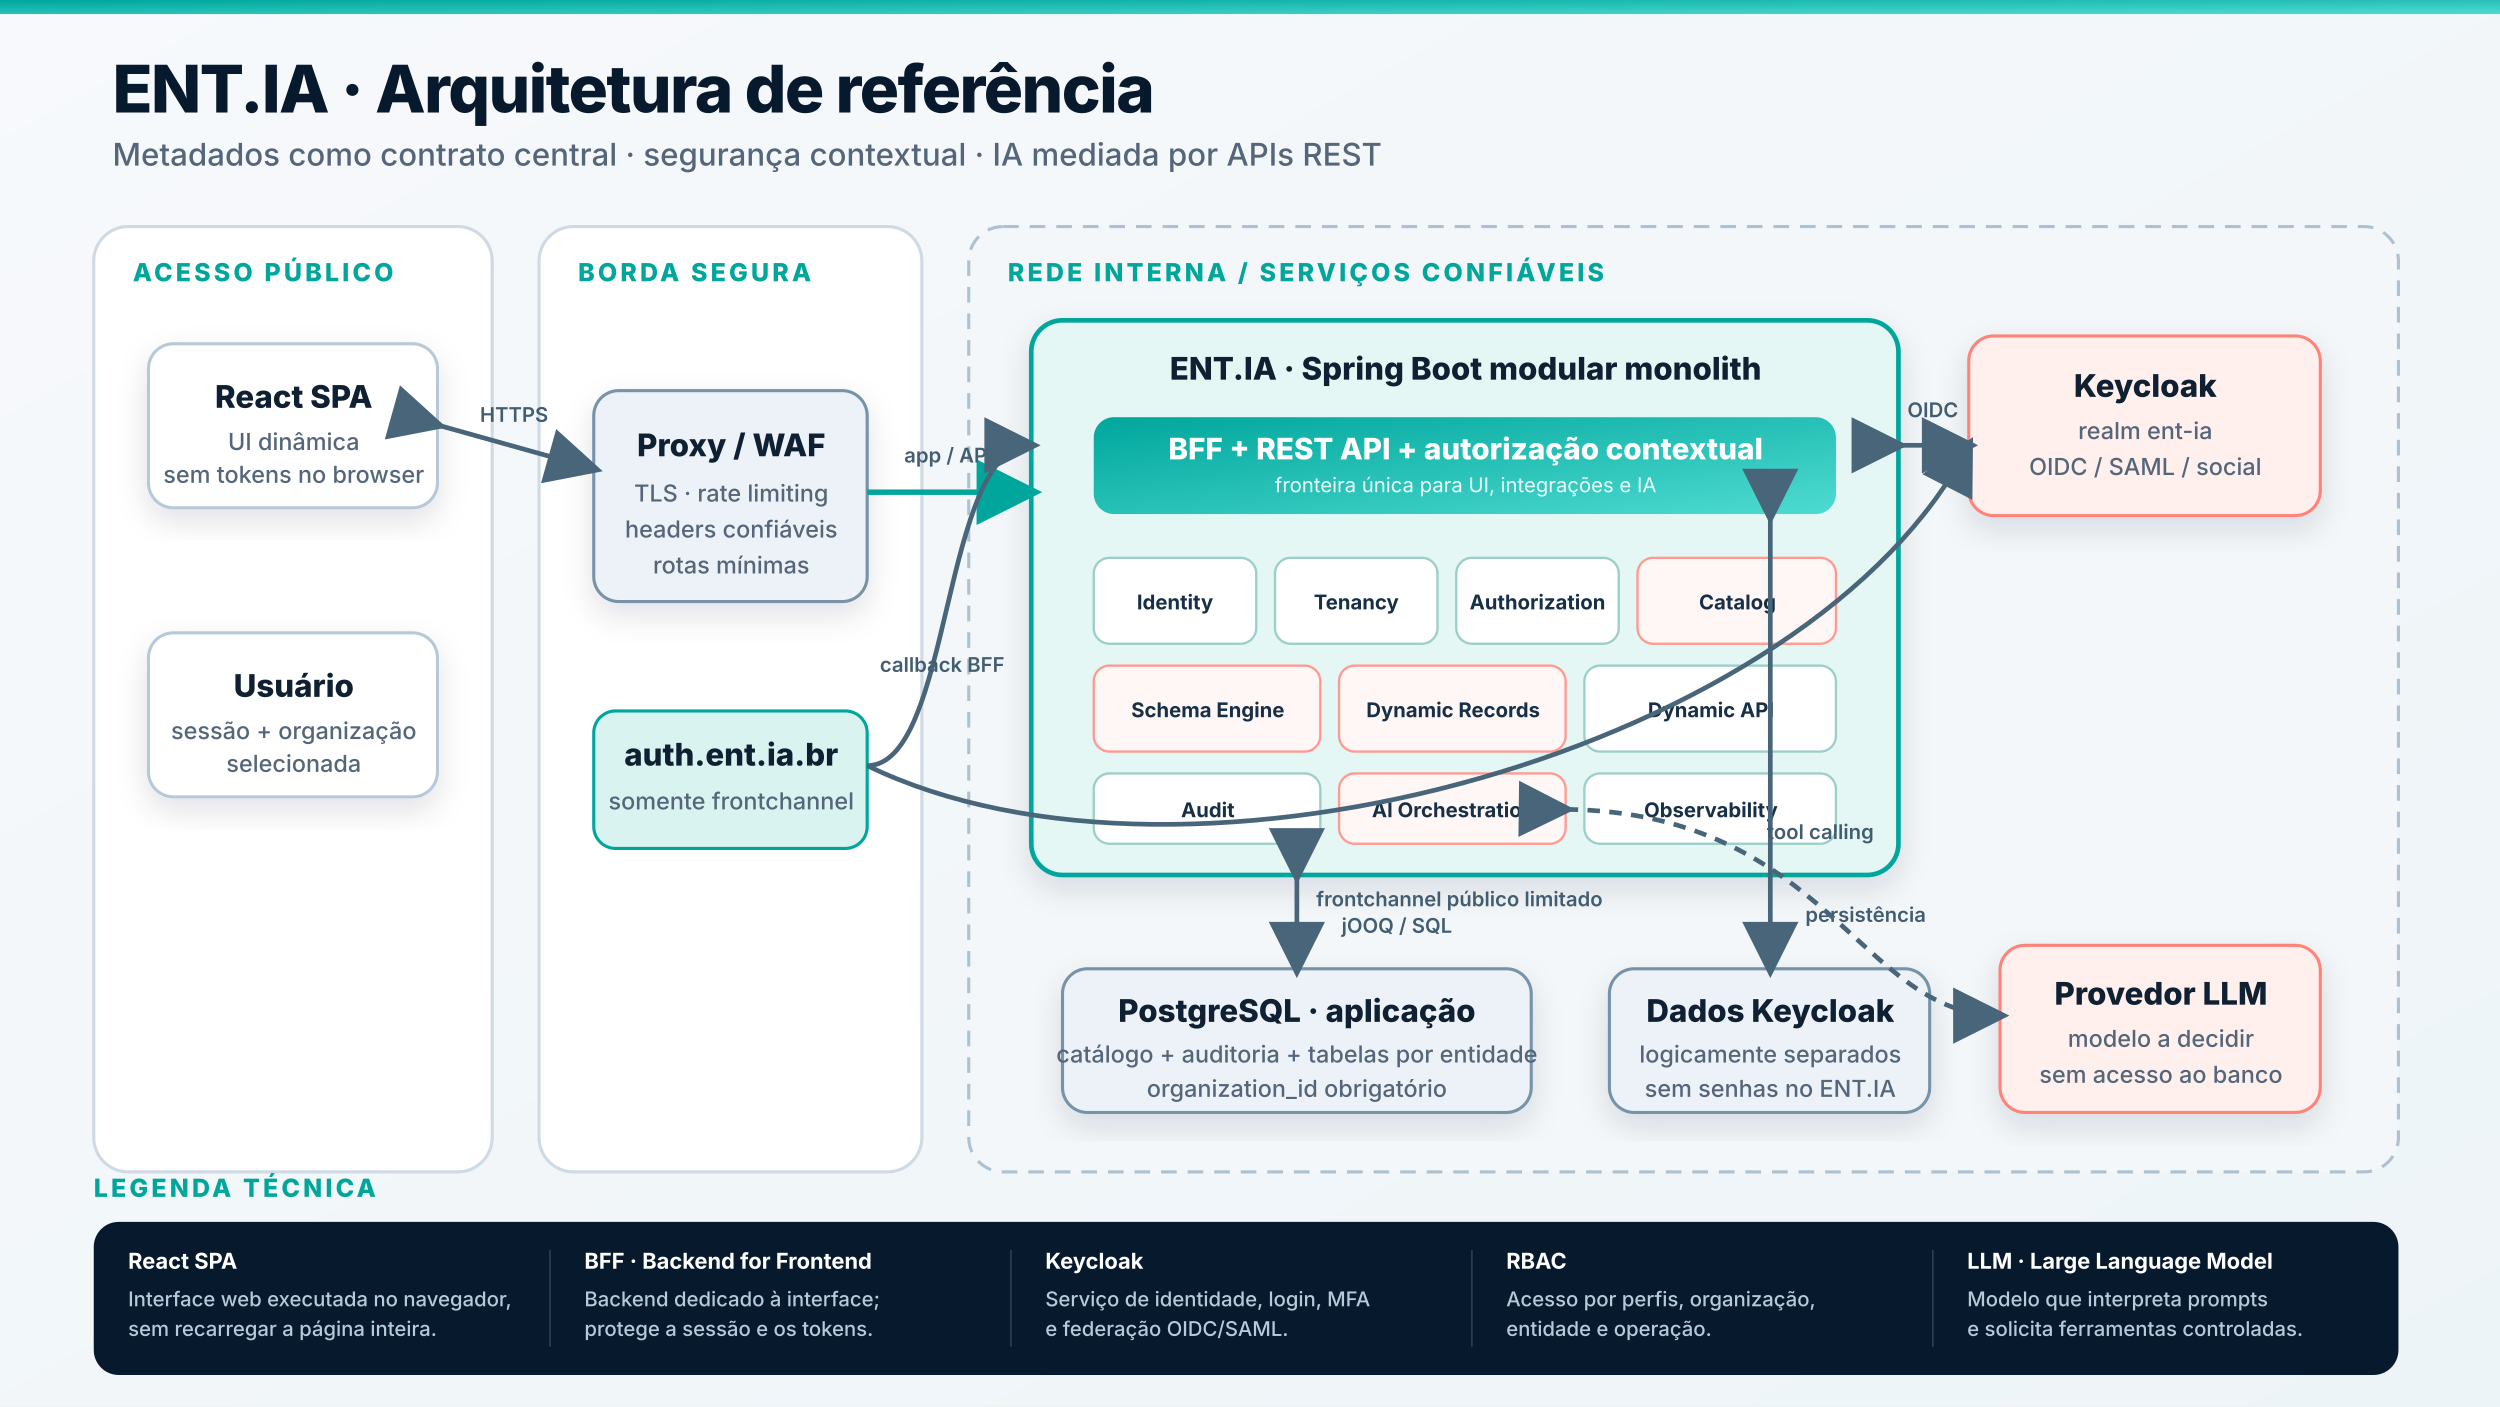
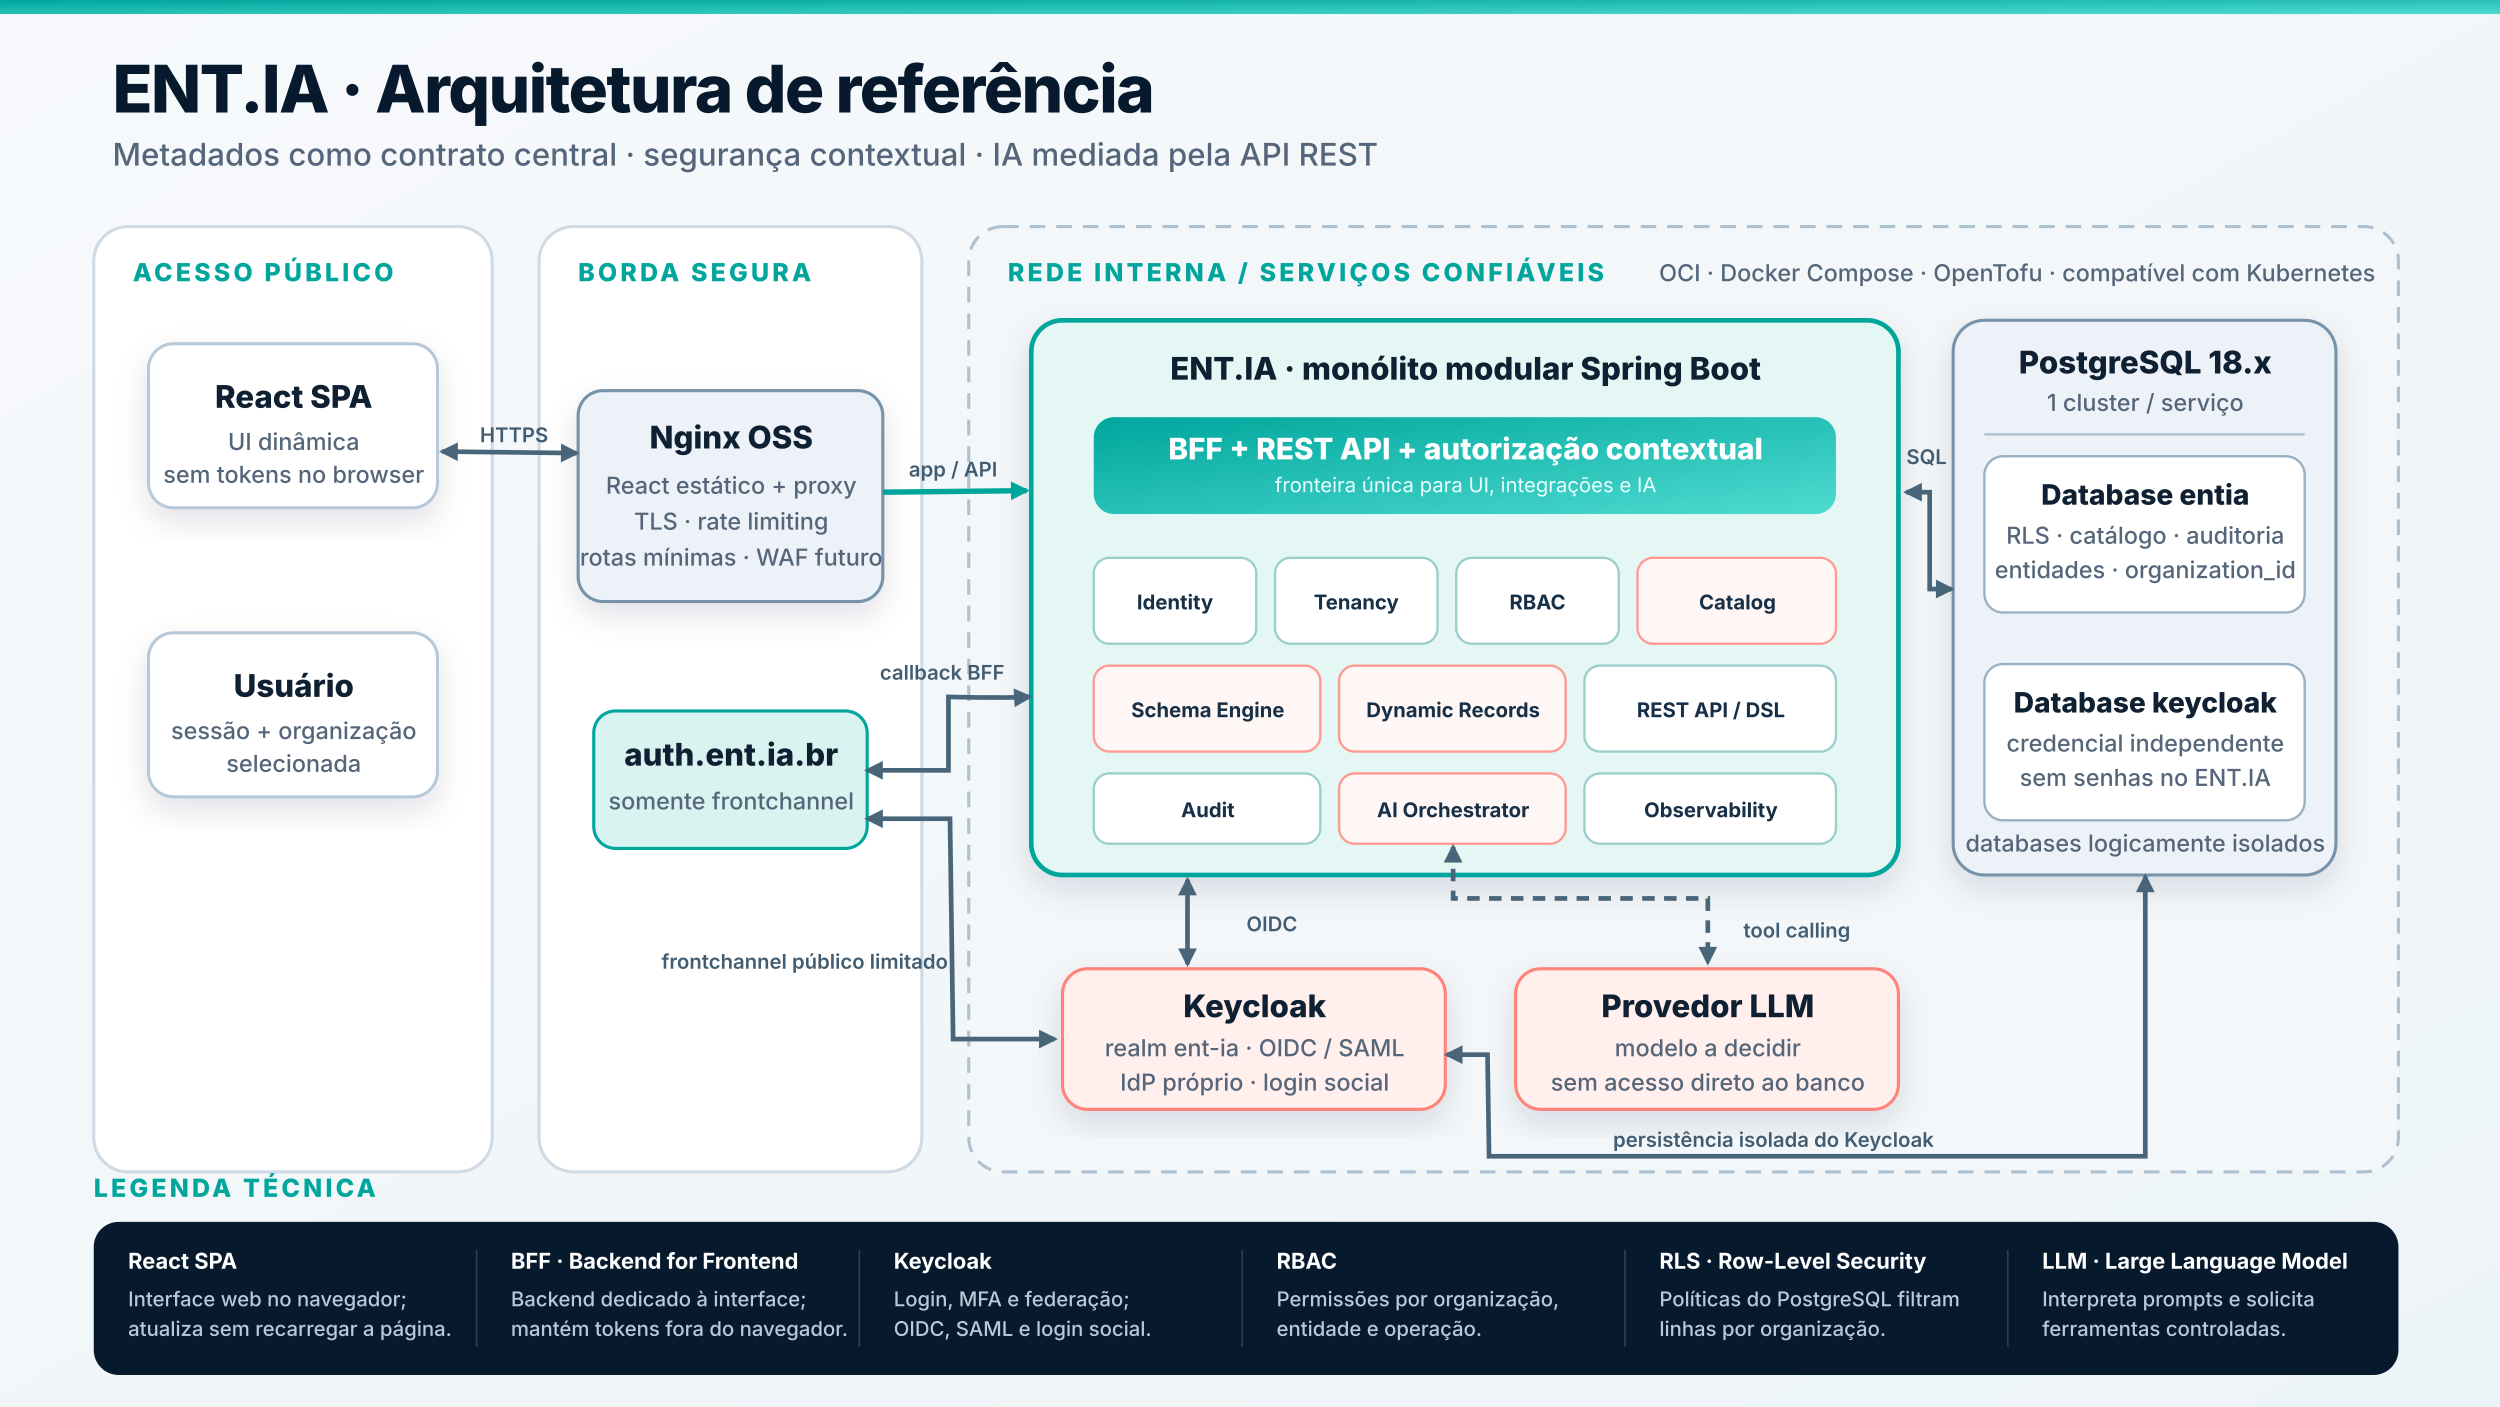
<svg xmlns="http://www.w3.org/2000/svg" width="1600" height="900" viewBox="0 0 1600 900" role="img" aria-labelledby="title description">
  <defs>
    <linearGradient id="background" x1="0" y1="0" x2="1" y2="1">
      <stop offset="0" stop-color="#f7f9fc" />
      <stop offset="1" stop-color="#edf4f7" />
    </linearGradient>
    <linearGradient id="brand" x1="0" y1="0" x2="1" y2="1">
      <stop offset="0" stop-color="#00a69c" />
      <stop offset="1" stop-color="#4edbd1" />
    </linearGradient>
    <filter id="shadow" x="-20%" y="-20%" width="140%" height="140%">
      <feDropShadow dx="0" dy="8" stdDeviation="10" flood-color="#102033" flood-opacity="0.12" />
    </filter>
-     <marker id="arrow" markerWidth="12" markerHeight="12" refX="10" refY="6" orient="auto" markerUnits="strokeWidth">
+     <marker id="arrow" markerWidth="12" markerHeight="12" refX="10" refY="6" orient="auto-start-reverse" markerUnits="userSpaceOnUse">
      <path d="M0,0 L12,6 L0,12 z" fill="#49657a" />
    </marker>
-     <marker id="arrowTeal" markerWidth="12" markerHeight="12" refX="10" refY="6" orient="auto" markerUnits="strokeWidth">
+     <marker id="arrowTeal" markerWidth="12" markerHeight="12" refX="10" refY="6" orient="auto-start-reverse" markerUnits="userSpaceOnUse">
      <path d="M0,0 L12,6 L0,12 z" fill="#00a69c" />
    </marker>
    <style>
      .zone { fill:#fff; stroke:#cfdae5; stroke-width:2; }
      .zone-private { fill:#f3f7fa; stroke:#adc1d1; stroke-width:2; stroke-dasharray:10 7; }
      .box { fill:#fff; stroke:#b7c9d8; stroke-width:2; filter:url(#shadow); }
      .box-core { fill:#e5f7f5; stroke:#00a69c; stroke-width:3; filter:url(#shadow); }
      .box-external { fill:#fff0ed; stroke:#ff8379; stroke-width:2; filter:url(#shadow); }
      .box-data { fill:#edf2f8; stroke:#7693aa; stroke-width:2; filter:url(#shadow); }
+       .database { fill:#fff; stroke:#9aafc0; stroke-width:1.5; }
      .title { fill:#071a2d; font:800 42px Inter,system-ui,sans-serif; letter-spacing:-1px; }
      .subtitle { fill:#55667a; font:500 20px Inter,system-ui,sans-serif; }
      .zone-label { fill:#00a69c; font:800 16px Inter,system-ui,sans-serif; letter-spacing:2px; }
      .label { fill:#102033; font:800 20px Inter,system-ui,sans-serif; text-anchor:middle; }
      .small { fill:#55667a; font:500 15px Inter,system-ui,sans-serif; text-anchor:middle; }
      .module { fill:#fff; stroke:#9bcfc9; stroke-width:1.5; }
      .module-risk { fill:#fff7f5; stroke:#ff9a92; stroke-width:1.5; }
      .module-label { fill:#173047; font:700 13px Inter,system-ui,sans-serif; text-anchor:middle; }
      .arrow { fill:none; stroke:#49657a; stroke-width:3; marker-end:url(#arrow); }
      .arrow-bi { fill:none; stroke:#49657a; stroke-width:3; marker-start:url(#arrow); marker-end:url(#arrow); }
      .arrow-trust { fill:none; stroke:#00a69c; stroke-width:3.5; marker-end:url(#arrowTeal); }
      .dashed { stroke-dasharray:8 6; }
      .flow { fill:#425d72; font:600 13px Inter,system-ui,sans-serif; text-anchor:middle; }
      .note { fill:#fff; font:700 14px Inter,system-ui,sans-serif; }
      .note-small { fill:#b8cad9; font:500 13px Inter,system-ui,sans-serif; }
    </style>
  </defs>
  <rect width="1600" height="900" fill="url(#background)" />
  <rect x="0" y="0" width="1600" height="9" fill="url(#brand)" />
  <text class="title" x="72" y="72">ENT.IA · Arquitetura de referência</text>
-   <text class="subtitle" x="72" y="106">Metadados como contrato central · segurança contextual · IA mediada por APIs REST</text>
+   <text class="subtitle" x="72" y="106">Metadados como contrato central · segurança contextual · IA mediada pela API REST</text>
  <rect class="zone" x="60" y="145" width="255" height="605" rx="22" />
  <text class="zone-label" x="85" y="180">ACESSO PÚBLICO</text>
  <rect class="box" x="95" y="220" width="185" height="105" rx="16" />
  <text class="label" x="188" y="261">React SPA</text>
  <text class="small" x="188" y="288">UI dinâmica</text>
  <text class="small" x="188" y="309">sem tokens no browser</text>
  <rect class="box" x="95" y="405" width="185" height="105" rx="16" />
  <text class="label" x="188" y="446">Usuário</text>
  <text class="small" x="188" y="473">sessão + organização</text>
  <text class="small" x="188" y="494">selecionada</text>
  <rect class="zone" x="345" y="145" width="245" height="605" rx="22" />
  <text class="zone-label" x="370" y="180">BORDA SEGURA</text>
-   <rect class="box-data" x="380" y="250" width="175" height="135" rx="16" />
-   <text class="label" x="468" y="292">Proxy / WAF</text>
-   <text class="small" x="468" y="321">TLS · rate limiting</text>
-   <text class="small" x="468" y="344">headers confiáveis</text>
-   <text class="small" x="468" y="367">rotas mínimas</text>
+   <rect class="box-data" x="370" y="250" width="195" height="135" rx="16" />
+   <text class="label" x="468" y="287">Nginx OSS</text>
+   <text class="small" x="468" y="316">React estático + proxy</text>
+   <text class="small" x="468" y="339">TLS · rate limiting</text>
+   <text class="small" x="468" y="362">rotas mínimas · WAF futuro</text>
  <rect x="380" y="455" width="175" height="88" rx="14" fill="#d9f3f0" stroke="#00a69c" stroke-width="2" />
  <text class="label" x="468" y="490">auth.ent.ia.br</text>
  <text class="small" x="468" y="518">somente frontchannel</text>
  <rect class="zone-private" x="620" y="145" width="915" height="605" rx="22" />
  <text class="zone-label" x="645" y="180">REDE INTERNA / SERVIÇOS CONFIÁVEIS</text>
+   <text class="small" x="1291" y="180">OCI · Docker Compose · OpenTofu · compatível com Kubernetes</text>
  <rect class="box-core" x="660" y="205" width="555" height="355" rx="20" />
-   <text class="label" x="938" y="243">ENT.IA · Spring Boot modular monolith</text>
+   <text class="label" x="938" y="243">ENT.IA · monólito modular Spring Boot</text>
  <rect x="700" y="267" width="475" height="62" rx="13" fill="url(#brand)" />
  <text x="938" y="294" fill="#fff" font-family="Inter,system-ui,sans-serif" font-size="19" font-weight="800" text-anchor="middle">BFF + REST API + autorização contextual</text>
  <text x="938" y="315" fill="#eafffd" font-family="Inter,system-ui,sans-serif" font-size="13" text-anchor="middle">fronteira única para UI, integrações e IA</text>
  <rect class="module" x="700" y="357" width="104" height="55" rx="10" />
  <text class="module-label" x="752" y="390">Identity</text>
  <rect class="module" x="816" y="357" width="104" height="55" rx="10" />
  <text class="module-label" x="868" y="390">Tenancy</text>
  <rect class="module" x="932" y="357" width="104" height="55" rx="10" />
-   <text class="module-label" x="984" y="390">Authorization</text>
+   <text class="module-label" x="984" y="390">RBAC</text>
  <rect class="module-risk" x="1048" y="357" width="127" height="55" rx="10" />
  <text class="module-label" x="1112" y="390">Catalog</text>
  <rect class="module-risk" x="700" y="426" width="145" height="55" rx="10" />
  <text class="module-label" x="773" y="459">Schema Engine</text>
  <rect class="module-risk" x="857" y="426" width="145" height="55" rx="10" />
  <text class="module-label" x="930" y="459">Dynamic Records</text>
  <rect class="module" x="1014" y="426" width="161" height="55" rx="10" />
-   <text class="module-label" x="1095" y="459">Dynamic API</text>
+   <text class="module-label" x="1095" y="459">REST API / DSL</text>
  <rect class="module" x="700" y="495" width="145" height="45" rx="10" />
  <text class="module-label" x="773" y="523">Audit</text>
  <rect class="module-risk" x="857" y="495" width="145" height="45" rx="10" />
-   <text class="module-label" x="930" y="523">AI Orchestration</text>
+   <text class="module-label" x="930" y="523">AI Orchestrator</text>
  <rect class="module" x="1014" y="495" width="161" height="45" rx="10" />
  <text class="module-label" x="1095" y="523">Observability</text>
-   <rect class="box-external" x="1260" y="215" width="225" height="115" rx="16" />
-   <text class="label" x="1373" y="254">Keycloak</text>
-   <text class="small" x="1373" y="281">realm ent-ia</text>
-   <text class="small" x="1373" y="304">OIDC / SAML / social</text>
-   <rect class="box-data" x="680" y="620" width="300" height="92" rx="16" />
-   <text class="label" x="830" y="654">PostgreSQL · aplicação</text>
-   <text class="small" x="830" y="680">catálogo + auditoria + tabelas por entidade</text>
-   <text class="small" x="830" y="702">organization_id obrigatório</text>
-   <rect class="box-data" x="1030" y="620" width="205" height="92" rx="16" />
-   <text class="label" x="1133" y="654">Dados Keycloak</text>
-   <text class="small" x="1133" y="680">logicamente separados</text>
-   <text class="small" x="1133" y="702">sem senhas no ENT.IA</text>
-   <rect class="box-external" x="1280" y="605" width="205" height="107" rx="16" />
-   <text class="label" x="1383" y="643">Provedor LLM</text>
-   <text class="small" x="1383" y="670">modelo a decidir</text>
-   <text class="small" x="1383" y="693">sem acesso ao banco</text>
-   <path class="arrow-bi" d="M280 272 L380 300" />
-   <text class="flow" x="329" y="270">HTTPS</text>
-   <path class="arrow-trust" d="M555 315 L660 315" />
-   <text class="flow" x="607" y="296">app / API</text>
-   <path class="arrow" d="M555 490 C610 490 602 285 660 285" />
-   <text class="flow" x="603" y="430">callback BFF</text>
-   <path class="arrow" d="M555 490 C760 590 1160 480 1260 285" />
-   <text class="flow" x="934" y="580">frontchannel público limitado</text>
-   <path class="arrow-bi" d="M1215 285 L1260 285" />
-   <text class="flow" x="1237" y="267">OIDC</text>
-   <path class="arrow-bi" d="M830 560 L830 620" />
-   <text class="flow" x="894" y="597">jOOQ / SQL</text>
-   <path class="arrow-bi" d="M1133 330 L1133 620" />
-   <text class="flow" x="1194" y="590">persistência</text>
-   <path class="arrow-bi dashed" d="M1002 518 C1170 520 1190 650 1280 650" />
-   <text class="flow" x="1165" y="537">tool calling</text>
+   <rect class="box-data" x="1250" y="205" width="245" height="355" rx="20" />
+   <text class="label" x="1373" y="239">PostgreSQL 18.x</text>
+   <text class="small" x="1373" y="263">1 cluster / serviço</text>
+   <line x1="1270" y1="278" x2="1475" y2="278" stroke="#adc1d1" stroke-width="1.5" />
+   <rect class="database" x="1270" y="292" width="205" height="100" rx="12" />
+   <text class="label" x="1373" y="323" style="font-size:18px">Database entia</text>
+   <text class="small" x="1373" y="348">RLS · catálogo · auditoria</text>
+   <text class="small" x="1373" y="370">entidades · organization_id</text>
+   <rect class="database" x="1270" y="425" width="205" height="100" rx="12" />
+   <text class="label" x="1373" y="456" style="font-size:18px">Database keycloak</text>
+   <text class="small" x="1373" y="481">credencial independente</text>
+   <text class="small" x="1373" y="503">sem senhas no ENT.IA</text>
+   <text class="small" x="1373" y="545">databases logicamente isolados</text>
+   <rect class="box-external" x="680" y="620" width="245" height="90" rx="16" />
+   <text class="label" x="803" y="651">Keycloak</text>
+   <text class="small" x="803" y="676">realm ent-ia · OIDC / SAML</text>
+   <text class="small" x="803" y="698">IdP próprio · login social</text>
+   <rect class="box-external" x="970" y="620" width="245" height="90" rx="16" />
+   <text class="label" x="1093" y="651">Provedor LLM</text>
+   <text class="small" x="1093" y="676">modelo a decidir</text>
+   <text class="small" x="1093" y="698">sem acesso direto ao banco</text>
+   <path class="arrow-bi" d="M 283 289 L 369 290" />
+   <text class="flow" x="329" y="283">HTTPS</text>
+   <path class="arrow-trust" d="M 565 315 L 657 314" />
+   <text class="flow" x="610" y="305">app / API</text>
+   <path class="arrow-bi" d="M 555 493 C 571 493 607 493 607 493 L 607 446 C 607 446 642 447 659 446" />
+   <text class="flow" x="603" y="435">callback BFF</text>
+   <path class="arrow-bi" d="M 555 524 L 608 524 L 610 665 L 675 665" />
+   <text class="flow" x="515" y="620">frontchannel público limitado</text>
+   <path class="arrow-bi" d="M 760 563 L 760 617" />
+   <text class="flow" x="814" y="596">OIDC</text>
+   <path class="arrow-bi" d="M 1220 315 L 1235 315 L 1235 377 L 1249 377" />
+   <text class="flow" x="1233" y="297">SQL</text>
+   <path class="arrow-bi" d="M 926 675 L 952 675 L 953 740 L 1373 740 L 1373 561" />
+   <text class="flow" x="1135" y="734">persistência isolada do Keycloak</text>
+   <path class="arrow-bi dashed" d="M 930 542 L 930 575 L 1093 575 L 1093 616" />
+   <text class="flow" x="1150" y="600">tool calling</text>
  <text class="zone-label" x="60" y="766">LEGENDA TÉCNICA</text>
  <rect x="60" y="782" width="1475" height="98" rx="16" fill="#071a2d" />
  <text class="note" x="82" y="812">React SPA</text>
-   <text class="note-small" x="82" y="836">Interface web executada no navegador,</text>
-   <text class="note-small" x="82" y="855">sem recarregar a página inteira.</text>
-   <line x1="352" y1="800" x2="352" y2="862" stroke="#294259" />
-   <text class="note" x="374" y="812">BFF · Backend for Frontend</text>
-   <text class="note-small" x="374" y="836">Backend dedicado à interface;</text>
-   <text class="note-small" x="374" y="855">protege a sessão e os tokens.</text>
-   <line x1="647" y1="800" x2="647" y2="862" stroke="#294259" />
-   <text class="note" x="669" y="812">Keycloak</text>
-   <text class="note-small" x="669" y="836">Serviço de identidade, login, MFA</text>
-   <text class="note-small" x="669" y="855">e federação OIDC/SAML.</text>
-   <line x1="942" y1="800" x2="942" y2="862" stroke="#294259" />
-   <text class="note" x="964" y="812">RBAC</text>
-   <text class="note-small" x="964" y="836">Acesso por perfis, organização,</text>
-   <text class="note-small" x="964" y="855">entidade e operação.</text>
-   <line x1="1237" y1="800" x2="1237" y2="862" stroke="#294259" />
-   <text class="note" x="1259" y="812">LLM · Large Language Model</text>
-   <text class="note-small" x="1259" y="836">Modelo que interpreta prompts</text>
-   <text class="note-small" x="1259" y="855">e solicita ferramentas controladas.</text>
+   <text class="note-small" x="82" y="836">Interface web no navegador;</text>
+   <text class="note-small" x="82" y="855">atualiza sem recarregar a página.</text>
+   <line x1="305" y1="800" x2="305" y2="862" stroke="#294259" />
+   <text class="note" x="327" y="812">BFF · Backend for Frontend</text>
+   <text class="note-small" x="327" y="836">Backend dedicado à interface;</text>
+   <text class="note-small" x="327" y="855">mantém tokens fora do navegador.</text>
+   <line x1="550" y1="800" x2="550" y2="862" stroke="#294259" />
+   <text class="note" x="572" y="812">Keycloak</text>
+   <text class="note-small" x="572" y="836">Login, MFA e federação;</text>
+   <text class="note-small" x="572" y="855">OIDC, SAML e login social.</text>
+   <line x1="795" y1="800" x2="795" y2="862" stroke="#294259" />
+   <text class="note" x="817" y="812">RBAC</text>
+   <text class="note-small" x="817" y="836">Permissões por organização,</text>
+   <text class="note-small" x="817" y="855">entidade e operação.</text>
+   <line x1="1040" y1="800" x2="1040" y2="862" stroke="#294259" />
+   <text class="note" x="1062" y="812">RLS · Row-Level Security</text>
+   <text class="note-small" x="1062" y="836">Políticas do PostgreSQL filtram</text>
+   <text class="note-small" x="1062" y="855">linhas por organização.</text>
+   <line x1="1285" y1="800" x2="1285" y2="862" stroke="#294259" />
+   <text class="note" x="1307" y="812">LLM · Large Language Model</text>
+   <text class="note-small" x="1307" y="836">Interpreta prompts e solicita</text>
+   <text class="note-small" x="1307" y="855">ferramentas controladas.</text>
</svg>
